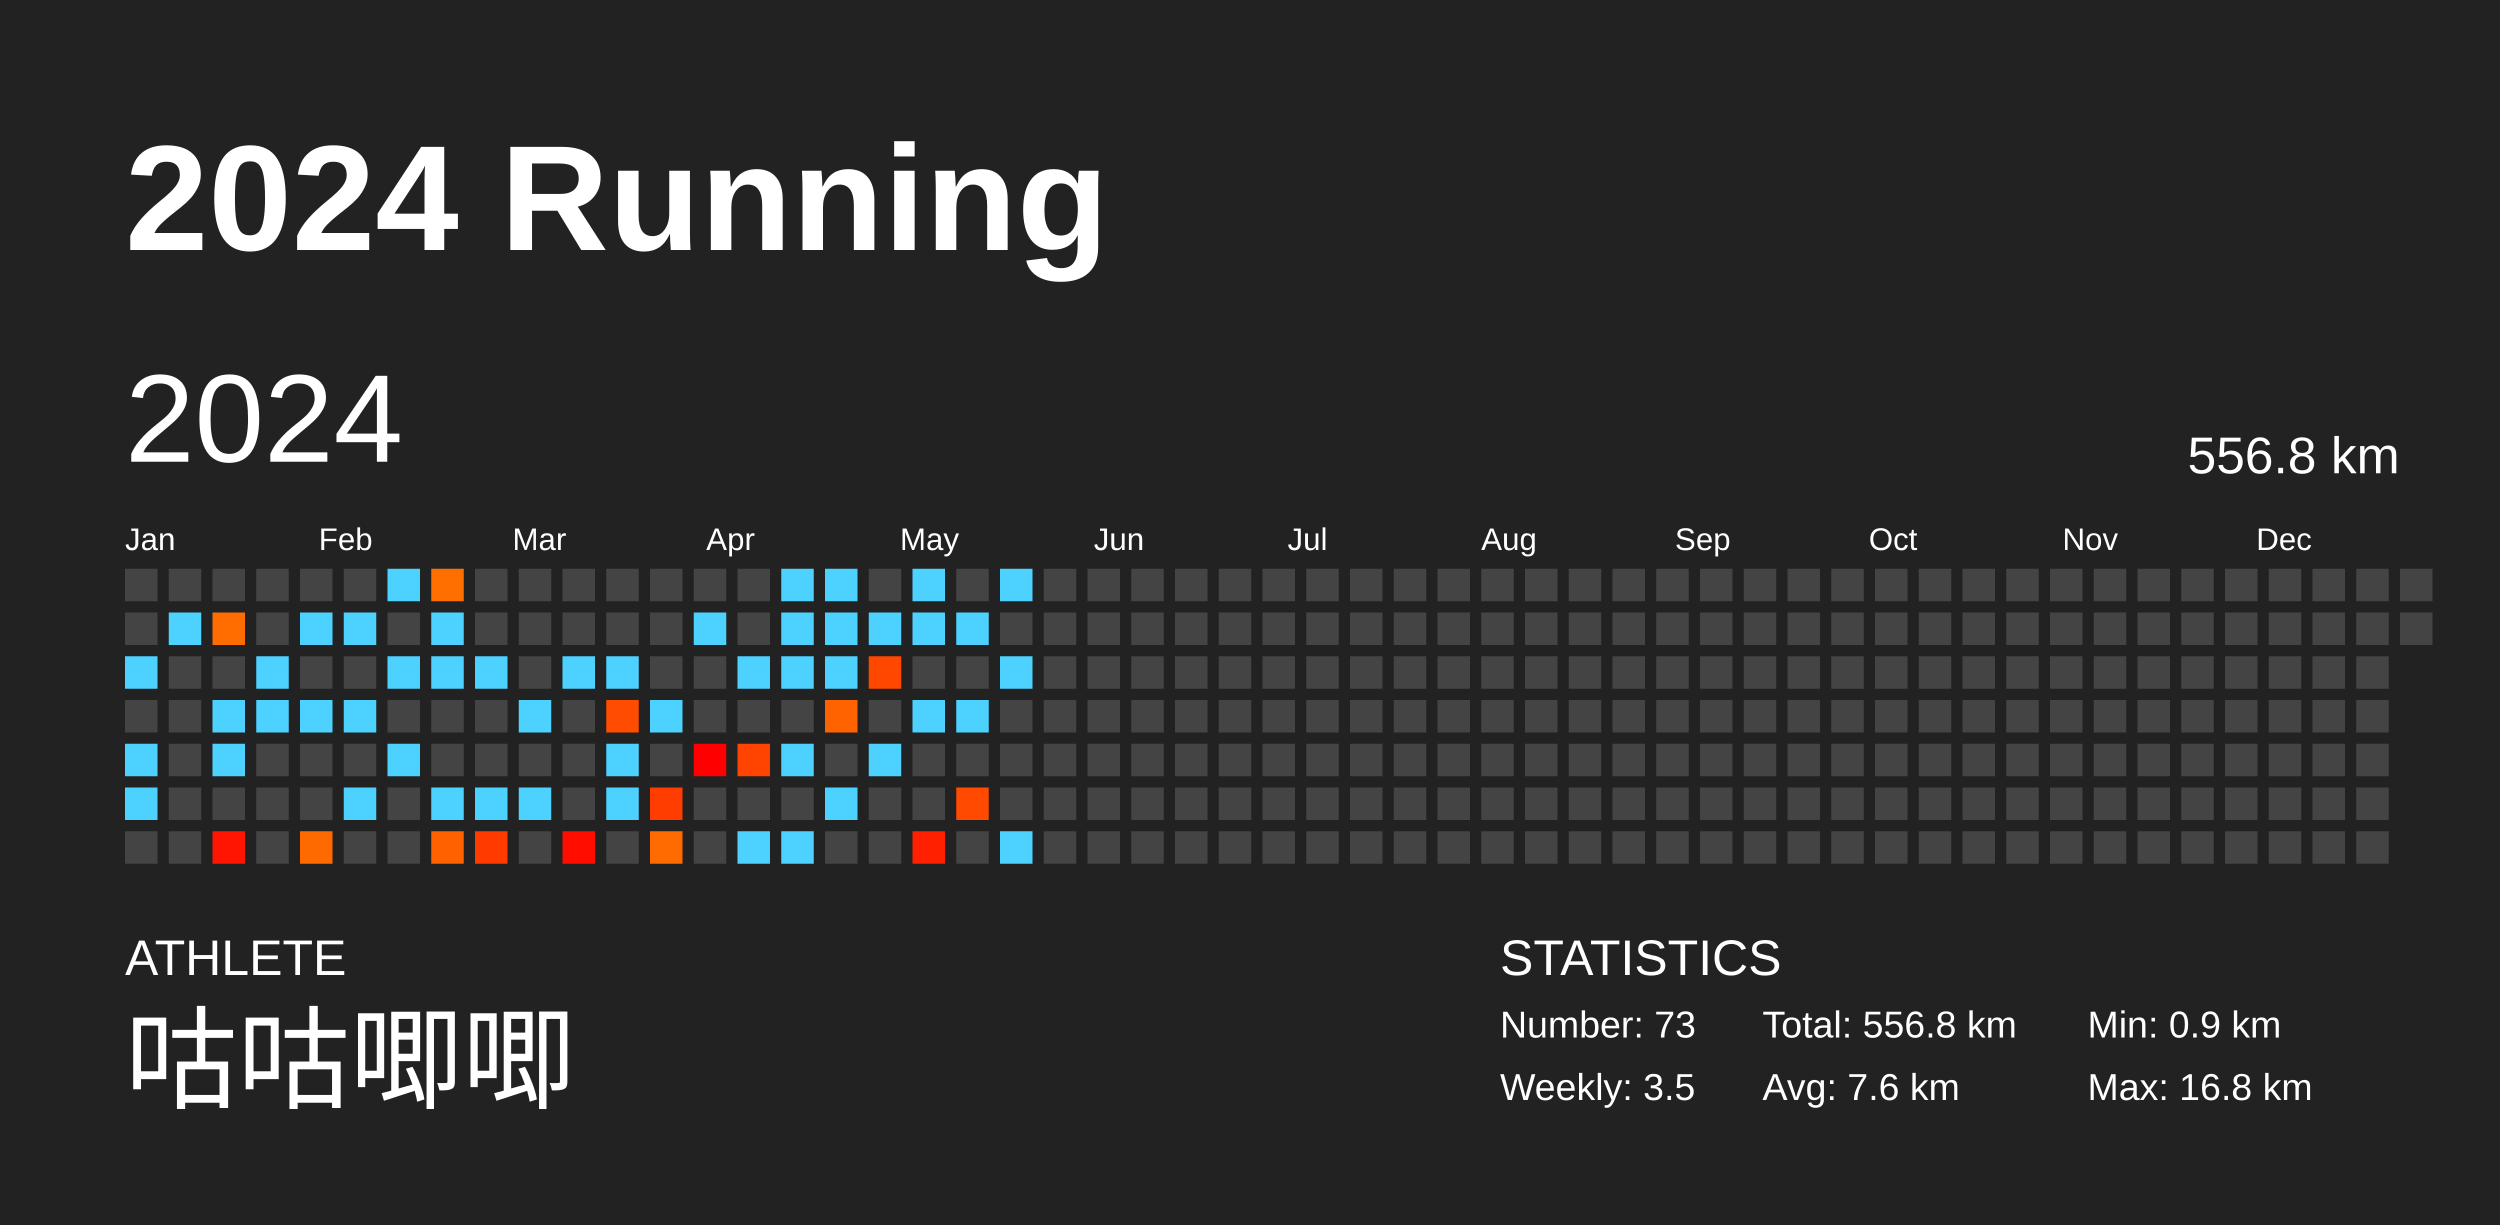
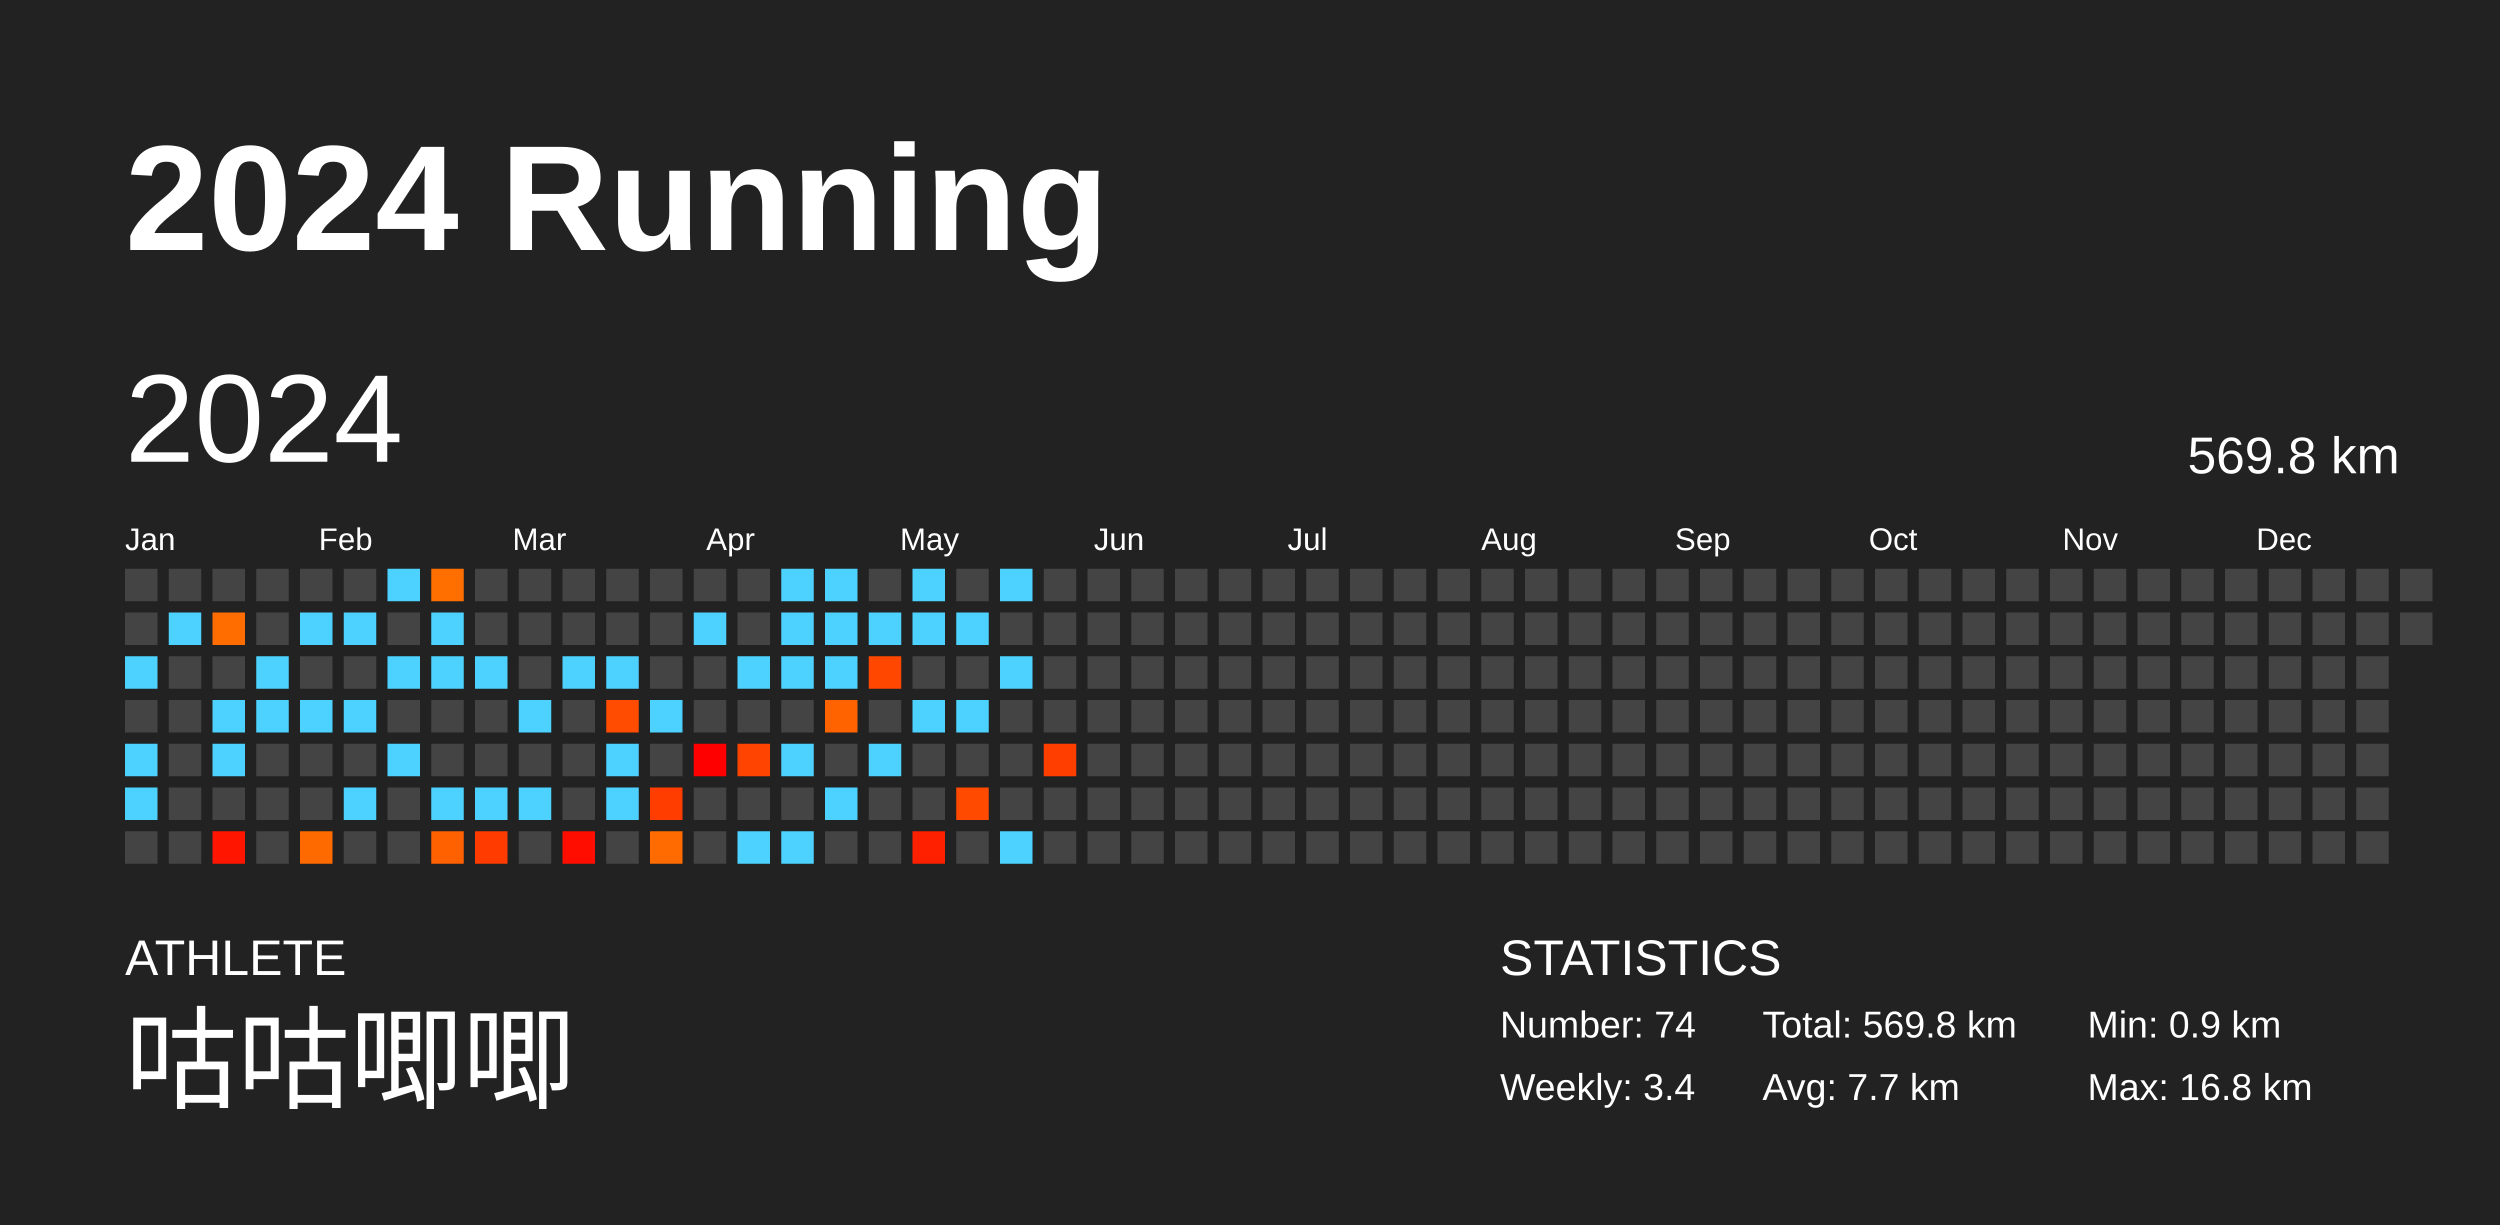
<svg xmlns="http://www.w3.org/2000/svg" baseProfile="full" height="98mm" version="1.1" viewBox="0,0,200,98" width="200mm">
  <defs />
  <rect fill="#222222" height="98" width="200" x="0" y="0" />
  <text fill="#FFFFFF" style="font-size:12px; font-family:Arial; font-weight:bold;" x="10" y="20">2024 Running</text>
  <text fill="#FFFFFF" style="font-size:4px; font-family:Arial" x="10" y="78">ATHLETE</text>
  <text fill="#FFFFFF" style="font-size:9px; font-family:Arial" x="10" y="88">咕咕唧唧</text>
  <text fill="#FFFFFF" style="font-size:4px; font-family:Arial" x="120" y="78">STATISTICS</text>
-   <text fill="#FFFFFF" style="font-size:3px; font-family:Arial" x="120" y="83">Number: 73</text>
-   <text fill="#FFFFFF" style="font-size:3px; font-family:Arial" x="120" y="88">Weekly: 3.5</text>
-   <text fill="#FFFFFF" style="font-size:3px; font-family:Arial" x="141" y="83">Total: 556.8 km</text>
-   <text fill="#FFFFFF" style="font-size:3px; font-family:Arial" x="141" y="88">Avg: 7.6 km</text>
+   <text fill="#FFFFFF" style="font-size:3px; font-family:Arial" x="120" y="83">Number: 74</text>
+   <text fill="#FFFFFF" style="font-size:3px; font-family:Arial" x="120" y="88">Weekly: 3.4</text>
+   <text fill="#FFFFFF" style="font-size:3px; font-family:Arial" x="141" y="83">Total: 569.8 km</text>
+   <text fill="#FFFFFF" style="font-size:3px; font-family:Arial" x="141" y="88">Avg: 7.7 km</text>
  <text fill="#FFFFFF" style="font-size:3px; font-family:Arial" x="167" y="83">Min: 0.9 km</text>
  <text fill="#FFFFFF" style="font-size:3px; font-family:Arial" x="167" y="88">Max: 16.8 km</text>
  <text dominant-baseline="hanging" fill="#FFFFFF" style="font-size:10.0px; font-family:Arial;" x="10" y="30">2024</text>
-   <text dominant-baseline="hanging" fill="#FFFFFF" style="font-size:4.125px; font-family:Arial;" x="175" y="35">556.8 km</text>
+   <text dominant-baseline="hanging" fill="#FFFFFF" style="font-size:4.125px; font-family:Arial;" x="175" y="35">569.8 km</text>
  <text fill="#FFFFFF" style="font-size:2.5px; font-family:Arial" x="10.0" y="44">Jan</text>
  <text fill="#FFFFFF" style="font-size:2.5px; font-family:Arial" x="25.5" y="44">Feb</text>
  <text fill="#FFFFFF" style="font-size:2.5px; font-family:Arial" x="41.0" y="44">Mar</text>
  <text fill="#FFFFFF" style="font-size:2.5px; font-family:Arial" x="56.5" y="44">Apr</text>
  <text fill="#FFFFFF" style="font-size:2.5px; font-family:Arial" x="72.0" y="44">May</text>
  <text fill="#FFFFFF" style="font-size:2.5px; font-family:Arial" x="87.5" y="44">Jun</text>
  <text fill="#FFFFFF" style="font-size:2.5px; font-family:Arial" x="103.0" y="44">Jul</text>
  <text fill="#FFFFFF" style="font-size:2.5px; font-family:Arial" x="118.5" y="44">Aug</text>
  <text fill="#FFFFFF" style="font-size:2.5px; font-family:Arial" x="134.0" y="44">Sep</text>
  <text fill="#FFFFFF" style="font-size:2.5px; font-family:Arial" x="149.5" y="44">Oct</text>
  <text fill="#FFFFFF" style="font-size:2.5px; font-family:Arial" x="165.0" y="44">Nov</text>
  <text fill="#FFFFFF" style="font-size:2.5px; font-family:Arial" x="180.5" y="44">Dec</text>
  <rect fill="#444444" height="2.6" width="2.6" x="10.0" y="45.5" />
  <rect fill="#444444" height="2.6" width="2.6" x="10.0" y="49.0" />
  <rect fill="#4dd2ff" height="2.6" width="2.6" x="10.0" y="52.5" />
  <rect fill="#444444" height="2.6" width="2.6" x="10.0" y="56.0" />
  <rect fill="#4dd2ff" height="2.6" width="2.6" x="10.0" y="59.5" />
  <rect fill="#4dd2ff" height="2.6" width="2.6" x="10.0" y="63.0" />
  <rect fill="#444444" height="2.6" width="2.6" x="10.0" y="66.5" />
  <rect fill="#444444" height="2.6" width="2.6" x="13.5" y="45.5" />
  <rect fill="#4dd2ff" height="2.6" width="2.6" x="13.5" y="49.0" />
  <rect fill="#444444" height="2.6" width="2.6" x="13.5" y="52.5" />
  <rect fill="#444444" height="2.6" width="2.6" x="13.5" y="56.0" />
  <rect fill="#444444" height="2.6" width="2.6" x="13.5" y="59.5" />
  <rect fill="#444444" height="2.6" width="2.6" x="13.5" y="63.0" />
  <rect fill="#444444" height="2.6" width="2.6" x="13.5" y="66.5" />
  <rect fill="#444444" height="2.6" width="2.6" x="17.0" y="45.5" />
  <rect fill="#ff6c00" height="2.6" width="2.6" x="17.0" y="49.0" />
  <rect fill="#444444" height="2.6" width="2.6" x="17.0" y="52.5" />
  <rect fill="#4dd2ff" height="2.6" width="2.6" x="17.0" y="56.0" />
  <rect fill="#4dd2ff" height="2.6" width="2.6" x="17.0" y="59.5" />
  <rect fill="#444444" height="2.6" width="2.6" x="17.0" y="63.0" />
  <rect fill="#ff1500" height="2.6" width="2.6" x="17.0" y="66.5" />
  <rect fill="#444444" height="2.6" width="2.6" x="20.5" y="45.5" />
  <rect fill="#444444" height="2.6" width="2.6" x="20.5" y="49.0" />
  <rect fill="#4dd2ff" height="2.6" width="2.6" x="20.5" y="52.5" />
  <rect fill="#4dd2ff" height="2.6" width="2.6" x="20.5" y="56.0" />
  <rect fill="#444444" height="2.6" width="2.6" x="20.5" y="59.5" />
  <rect fill="#444444" height="2.6" width="2.6" x="20.5" y="63.0" />
  <rect fill="#444444" height="2.6" width="2.6" x="20.5" y="66.5" />
  <rect fill="#444444" height="2.6" width="2.6" x="24.0" y="45.5" />
  <rect fill="#4dd2ff" height="2.6" width="2.6" x="24.0" y="49.0" />
  <rect fill="#444444" height="2.6" width="2.6" x="24.0" y="52.5" />
  <rect fill="#4dd2ff" height="2.6" width="2.6" x="24.0" y="56.0" />
  <rect fill="#444444" height="2.6" width="2.6" x="24.0" y="59.5" />
  <rect fill="#444444" height="2.6" width="2.6" x="24.0" y="63.0" />
  <rect fill="#ff6a00" height="2.6" width="2.6" x="24.0" y="66.5" />
  <rect fill="#444444" height="2.6" width="2.6" x="27.5" y="45.5" />
  <rect fill="#4dd2ff" height="2.6" width="2.6" x="27.5" y="49.0" />
  <rect fill="#444444" height="2.6" width="2.6" x="27.5" y="52.5" />
  <rect fill="#4dd2ff" height="2.6" width="2.6" x="27.5" y="56.0" />
  <rect fill="#444444" height="2.6" width="2.6" x="27.5" y="59.5" />
  <rect fill="#4dd2ff" height="2.6" width="2.6" x="27.5" y="63.0" />
  <rect fill="#444444" height="2.6" width="2.6" x="27.5" y="66.5" />
  <rect fill="#4dd2ff" height="2.6" width="2.6" x="31.0" y="45.5" />
  <rect fill="#444444" height="2.6" width="2.6" x="31.0" y="49.0" />
  <rect fill="#4dd2ff" height="2.6" width="2.6" x="31.0" y="52.5" />
  <rect fill="#444444" height="2.6" width="2.6" x="31.0" y="56.0" />
  <rect fill="#4dd2ff" height="2.6" width="2.6" x="31.0" y="59.5" />
  <rect fill="#444444" height="2.6" width="2.6" x="31.0" y="63.0" />
  <rect fill="#444444" height="2.6" width="2.6" x="31.0" y="66.5" />
  <rect fill="#ff6f00" height="2.6" width="2.6" x="34.5" y="45.5" />
  <rect fill="#4dd2ff" height="2.6" width="2.6" x="34.5" y="49.0" />
  <rect fill="#4dd2ff" height="2.6" width="2.6" x="34.5" y="52.5" />
  <rect fill="#444444" height="2.6" width="2.6" x="34.5" y="56.0" />
  <rect fill="#444444" height="2.6" width="2.6" x="34.5" y="59.5" />
  <rect fill="#4dd2ff" height="2.6" width="2.6" x="34.5" y="63.0" />
  <rect fill="#ff6000" height="2.6" width="2.6" x="34.5" y="66.5" />
  <rect fill="#444444" height="2.6" width="2.6" x="38.0" y="45.5" />
  <rect fill="#444444" height="2.6" width="2.6" x="38.0" y="49.0" />
  <rect fill="#4dd2ff" height="2.6" width="2.6" x="38.0" y="52.5" />
  <rect fill="#444444" height="2.6" width="2.6" x="38.0" y="56.0" />
  <rect fill="#444444" height="2.6" width="2.6" x="38.0" y="59.5" />
  <rect fill="#4dd2ff" height="2.6" width="2.6" x="38.0" y="63.0" />
  <rect fill="#ff3b00" height="2.6" width="2.6" x="38.0" y="66.5" />
  <rect fill="#444444" height="2.6" width="2.6" x="41.5" y="45.5" />
  <rect fill="#444444" height="2.6" width="2.6" x="41.5" y="49.0" />
  <rect fill="#444444" height="2.6" width="2.6" x="41.5" y="52.5" />
  <rect fill="#4dd2ff" height="2.6" width="2.6" x="41.5" y="56.0" />
  <rect fill="#444444" height="2.6" width="2.6" x="41.5" y="59.5" />
  <rect fill="#4dd2ff" height="2.6" width="2.6" x="41.5" y="63.0" />
  <rect fill="#444444" height="2.6" width="2.6" x="41.5" y="66.5" />
  <rect fill="#444444" height="2.6" width="2.6" x="45.0" y="45.5" />
  <rect fill="#444444" height="2.6" width="2.6" x="45.0" y="49.0" />
  <rect fill="#4dd2ff" height="2.6" width="2.6" x="45.0" y="52.5" />
  <rect fill="#444444" height="2.6" width="2.6" x="45.0" y="56.0" />
  <rect fill="#444444" height="2.6" width="2.6" x="45.0" y="59.5" />
  <rect fill="#444444" height="2.6" width="2.6" x="45.0" y="63.0" />
  <rect fill="#ff0e00" height="2.6" width="2.6" x="45.0" y="66.5" />
  <rect fill="#444444" height="2.6" width="2.6" x="48.5" y="45.5" />
  <rect fill="#444444" height="2.6" width="2.6" x="48.5" y="49.0" />
  <rect fill="#4dd2ff" height="2.6" width="2.6" x="48.5" y="52.5" />
  <rect fill="#ff4c00" height="2.6" width="2.6" x="48.5" y="56.0" />
  <rect fill="#4dd2ff" height="2.6" width="2.6" x="48.5" y="59.5" />
  <rect fill="#4dd2ff" height="2.6" width="2.6" x="48.5" y="63.0" />
  <rect fill="#444444" height="2.6" width="2.6" x="48.5" y="66.5" />
  <rect fill="#444444" height="2.6" width="2.6" x="52.0" y="45.5" />
  <rect fill="#444444" height="2.6" width="2.6" x="52.0" y="49.0" />
  <rect fill="#444444" height="2.6" width="2.6" x="52.0" y="52.5" />
  <rect fill="#4dd2ff" height="2.6" width="2.6" x="52.0" y="56.0" />
  <rect fill="#444444" height="2.6" width="2.6" x="52.0" y="59.5" />
  <rect fill="#ff3d00" height="2.6" width="2.6" x="52.0" y="63.0" />
  <rect fill="#ff6b00" height="2.6" width="2.6" x="52.0" y="66.5" />
  <rect fill="#444444" height="2.6" width="2.6" x="55.5" y="45.5" />
  <rect fill="#4dd2ff" height="2.6" width="2.6" x="55.5" y="49.0" />
  <rect fill="#444444" height="2.6" width="2.6" x="55.5" y="52.5" />
  <rect fill="#444444" height="2.6" width="2.6" x="55.5" y="56.0" />
  <rect fill="#ff0000" height="2.6" width="2.6" x="55.5" y="59.5" />
  <rect fill="#444444" height="2.6" width="2.6" x="55.5" y="63.0" />
  <rect fill="#444444" height="2.6" width="2.6" x="55.5" y="66.5" />
  <rect fill="#444444" height="2.6" width="2.6" x="59.0" y="45.5" />
  <rect fill="#444444" height="2.6" width="2.6" x="59.0" y="49.0" />
  <rect fill="#4dd2ff" height="2.6" width="2.6" x="59.0" y="52.5" />
  <rect fill="#444444" height="2.6" width="2.6" x="59.0" y="56.0" />
  <rect fill="#ff4300" height="2.6" width="2.6" x="59.0" y="59.5" />
  <rect fill="#444444" height="2.6" width="2.6" x="59.0" y="63.0" />
  <rect fill="#4dd2ff" height="2.6" width="2.6" x="59.0" y="66.5" />
  <rect fill="#4dd2ff" height="2.6" width="2.6" x="62.5" y="45.5" />
  <rect fill="#4dd2ff" height="2.6" width="2.6" x="62.5" y="49.0" />
  <rect fill="#4dd2ff" height="2.6" width="2.6" x="62.5" y="52.5" />
  <rect fill="#444444" height="2.6" width="2.6" x="62.5" y="56.0" />
  <rect fill="#4dd2ff" height="2.6" width="2.6" x="62.5" y="59.5" />
  <rect fill="#444444" height="2.6" width="2.6" x="62.5" y="63.0" />
  <rect fill="#4dd2ff" height="2.6" width="2.6" x="62.5" y="66.5" />
  <rect fill="#4dd2ff" height="2.6" width="2.6" x="66.0" y="45.5" />
  <rect fill="#4dd2ff" height="2.6" width="2.6" x="66.0" y="49.0" />
  <rect fill="#4dd2ff" height="2.6" width="2.6" x="66.0" y="52.5" />
  <rect fill="#ff6300" height="2.6" width="2.6" x="66.0" y="56.0" />
  <rect fill="#444444" height="2.6" width="2.6" x="66.0" y="59.5" />
  <rect fill="#4dd2ff" height="2.6" width="2.6" x="66.0" y="63.0" />
  <rect fill="#444444" height="2.6" width="2.6" x="66.0" y="66.5" />
  <rect fill="#444444" height="2.6" width="2.6" x="69.5" y="45.5" />
  <rect fill="#4dd2ff" height="2.6" width="2.6" x="69.5" y="49.0" />
  <rect fill="#ff4700" height="2.6" width="2.6" x="69.5" y="52.5" />
  <rect fill="#444444" height="2.6" width="2.6" x="69.5" y="56.0" />
  <rect fill="#4dd2ff" height="2.6" width="2.6" x="69.5" y="59.5" />
  <rect fill="#444444" height="2.6" width="2.6" x="69.5" y="63.0" />
  <rect fill="#444444" height="2.6" width="2.6" x="69.5" y="66.5" />
  <rect fill="#4dd2ff" height="2.6" width="2.6" x="73.0" y="45.5" />
  <rect fill="#4dd2ff" height="2.6" width="2.6" x="73.0" y="49.0" />
  <rect fill="#444444" height="2.6" width="2.6" x="73.0" y="52.5" />
  <rect fill="#4dd2ff" height="2.6" width="2.6" x="73.0" y="56.0" />
  <rect fill="#444444" height="2.6" width="2.6" x="73.0" y="59.5" />
  <rect fill="#444444" height="2.6" width="2.6" x="73.0" y="63.0" />
  <rect fill="#ff2000" height="2.6" width="2.6" x="73.0" y="66.5" />
  <rect fill="#444444" height="2.6" width="2.6" x="76.5" y="45.5" />
  <rect fill="#4dd2ff" height="2.6" width="2.6" x="76.5" y="49.0" />
  <rect fill="#444444" height="2.6" width="2.6" x="76.5" y="52.5" />
  <rect fill="#4dd2ff" height="2.6" width="2.6" x="76.5" y="56.0" />
  <rect fill="#444444" height="2.6" width="2.6" x="76.5" y="59.5" />
  <rect fill="#ff4a00" height="2.6" width="2.6" x="76.5" y="63.0" />
  <rect fill="#444444" height="2.6" width="2.6" x="76.5" y="66.5" />
  <rect fill="#4dd2ff" height="2.6" width="2.6" x="80.0" y="45.5" />
  <rect fill="#444444" height="2.6" width="2.6" x="80.0" y="49.0" />
  <rect fill="#4dd2ff" height="2.6" width="2.6" x="80.0" y="52.5" />
  <rect fill="#444444" height="2.6" width="2.6" x="80.0" y="56.0" />
  <rect fill="#444444" height="2.6" width="2.6" x="80.0" y="59.5" />
  <rect fill="#444444" height="2.6" width="2.6" x="80.0" y="63.0" />
  <rect fill="#4dd2ff" height="2.6" width="2.6" x="80.0" y="66.5" />
  <rect fill="#444444" height="2.6" width="2.6" x="83.5" y="45.5" />
  <rect fill="#444444" height="2.6" width="2.6" x="83.5" y="49.0" />
  <rect fill="#444444" height="2.6" width="2.6" x="83.5" y="52.5" />
  <rect fill="#444444" height="2.6" width="2.6" x="83.5" y="56.0" />
-   <rect fill="#444444" height="2.6" width="2.6" x="83.5" y="59.5" />
+   <rect fill="#ff3e00" height="2.6" width="2.6" x="83.5" y="59.5" />
  <rect fill="#444444" height="2.6" width="2.6" x="83.5" y="63.0" />
  <rect fill="#444444" height="2.6" width="2.6" x="83.5" y="66.5" />
  <rect fill="#444444" height="2.6" width="2.6" x="87.0" y="45.5" />
  <rect fill="#444444" height="2.6" width="2.6" x="87.0" y="49.0" />
  <rect fill="#444444" height="2.6" width="2.6" x="87.0" y="52.5" />
  <rect fill="#444444" height="2.6" width="2.6" x="87.0" y="56.0" />
  <rect fill="#444444" height="2.6" width="2.6" x="87.0" y="59.5" />
  <rect fill="#444444" height="2.6" width="2.6" x="87.0" y="63.0" />
  <rect fill="#444444" height="2.6" width="2.6" x="87.0" y="66.5" />
  <rect fill="#444444" height="2.6" width="2.6" x="90.5" y="45.5" />
  <rect fill="#444444" height="2.6" width="2.6" x="90.5" y="49.0" />
  <rect fill="#444444" height="2.6" width="2.6" x="90.5" y="52.5" />
  <rect fill="#444444" height="2.6" width="2.6" x="90.5" y="56.0" />
  <rect fill="#444444" height="2.6" width="2.6" x="90.5" y="59.5" />
  <rect fill="#444444" height="2.6" width="2.6" x="90.5" y="63.0" />
  <rect fill="#444444" height="2.6" width="2.6" x="90.5" y="66.5" />
  <rect fill="#444444" height="2.6" width="2.6" x="94.0" y="45.5" />
  <rect fill="#444444" height="2.6" width="2.6" x="94.0" y="49.0" />
  <rect fill="#444444" height="2.6" width="2.6" x="94.0" y="52.5" />
  <rect fill="#444444" height="2.6" width="2.6" x="94.0" y="56.0" />
  <rect fill="#444444" height="2.6" width="2.6" x="94.0" y="59.5" />
  <rect fill="#444444" height="2.6" width="2.6" x="94.0" y="63.0" />
  <rect fill="#444444" height="2.6" width="2.6" x="94.0" y="66.5" />
  <rect fill="#444444" height="2.6" width="2.6" x="97.5" y="45.5" />
  <rect fill="#444444" height="2.6" width="2.6" x="97.5" y="49.0" />
  <rect fill="#444444" height="2.6" width="2.6" x="97.5" y="52.5" />
  <rect fill="#444444" height="2.6" width="2.6" x="97.5" y="56.0" />
  <rect fill="#444444" height="2.6" width="2.6" x="97.5" y="59.5" />
  <rect fill="#444444" height="2.6" width="2.6" x="97.5" y="63.0" />
  <rect fill="#444444" height="2.6" width="2.6" x="97.5" y="66.5" />
  <rect fill="#444444" height="2.6" width="2.6" x="101.0" y="45.5" />
  <rect fill="#444444" height="2.6" width="2.6" x="101.0" y="49.0" />
  <rect fill="#444444" height="2.6" width="2.6" x="101.0" y="52.5" />
  <rect fill="#444444" height="2.6" width="2.6" x="101.0" y="56.0" />
  <rect fill="#444444" height="2.6" width="2.6" x="101.0" y="59.5" />
  <rect fill="#444444" height="2.6" width="2.6" x="101.0" y="63.0" />
  <rect fill="#444444" height="2.6" width="2.6" x="101.0" y="66.5" />
  <rect fill="#444444" height="2.6" width="2.6" x="104.5" y="45.5" />
  <rect fill="#444444" height="2.6" width="2.6" x="104.5" y="49.0" />
  <rect fill="#444444" height="2.6" width="2.6" x="104.5" y="52.5" />
  <rect fill="#444444" height="2.6" width="2.6" x="104.5" y="56.0" />
  <rect fill="#444444" height="2.6" width="2.6" x="104.5" y="59.5" />
  <rect fill="#444444" height="2.6" width="2.6" x="104.5" y="63.0" />
  <rect fill="#444444" height="2.6" width="2.6" x="104.5" y="66.5" />
  <rect fill="#444444" height="2.6" width="2.6" x="108.0" y="45.5" />
  <rect fill="#444444" height="2.6" width="2.6" x="108.0" y="49.0" />
  <rect fill="#444444" height="2.6" width="2.6" x="108.0" y="52.5" />
  <rect fill="#444444" height="2.6" width="2.6" x="108.0" y="56.0" />
  <rect fill="#444444" height="2.6" width="2.6" x="108.0" y="59.5" />
  <rect fill="#444444" height="2.6" width="2.6" x="108.0" y="63.0" />
  <rect fill="#444444" height="2.6" width="2.6" x="108.0" y="66.5" />
  <rect fill="#444444" height="2.6" width="2.6" x="111.5" y="45.5" />
  <rect fill="#444444" height="2.6" width="2.6" x="111.5" y="49.0" />
  <rect fill="#444444" height="2.6" width="2.6" x="111.5" y="52.5" />
  <rect fill="#444444" height="2.6" width="2.6" x="111.5" y="56.0" />
  <rect fill="#444444" height="2.6" width="2.6" x="111.5" y="59.5" />
  <rect fill="#444444" height="2.6" width="2.6" x="111.5" y="63.0" />
  <rect fill="#444444" height="2.6" width="2.6" x="111.5" y="66.5" />
  <rect fill="#444444" height="2.6" width="2.6" x="115.0" y="45.5" />
  <rect fill="#444444" height="2.6" width="2.6" x="115.0" y="49.0" />
  <rect fill="#444444" height="2.6" width="2.6" x="115.0" y="52.5" />
  <rect fill="#444444" height="2.6" width="2.6" x="115.0" y="56.0" />
  <rect fill="#444444" height="2.6" width="2.6" x="115.0" y="59.5" />
  <rect fill="#444444" height="2.6" width="2.6" x="115.0" y="63.0" />
  <rect fill="#444444" height="2.6" width="2.6" x="115.0" y="66.5" />
  <rect fill="#444444" height="2.6" width="2.6" x="118.5" y="45.5" />
  <rect fill="#444444" height="2.6" width="2.6" x="118.5" y="49.0" />
  <rect fill="#444444" height="2.6" width="2.6" x="118.5" y="52.5" />
  <rect fill="#444444" height="2.6" width="2.6" x="118.5" y="56.0" />
  <rect fill="#444444" height="2.6" width="2.6" x="118.5" y="59.5" />
  <rect fill="#444444" height="2.6" width="2.6" x="118.5" y="63.0" />
  <rect fill="#444444" height="2.6" width="2.6" x="118.5" y="66.5" />
  <rect fill="#444444" height="2.6" width="2.6" x="122.0" y="45.5" />
  <rect fill="#444444" height="2.6" width="2.6" x="122.0" y="49.0" />
  <rect fill="#444444" height="2.6" width="2.6" x="122.0" y="52.5" />
  <rect fill="#444444" height="2.6" width="2.6" x="122.0" y="56.0" />
  <rect fill="#444444" height="2.6" width="2.6" x="122.0" y="59.5" />
  <rect fill="#444444" height="2.6" width="2.6" x="122.0" y="63.0" />
  <rect fill="#444444" height="2.6" width="2.6" x="122.0" y="66.5" />
  <rect fill="#444444" height="2.6" width="2.6" x="125.5" y="45.5" />
  <rect fill="#444444" height="2.6" width="2.6" x="125.5" y="49.0" />
  <rect fill="#444444" height="2.6" width="2.6" x="125.5" y="52.5" />
  <rect fill="#444444" height="2.6" width="2.6" x="125.5" y="56.0" />
  <rect fill="#444444" height="2.6" width="2.6" x="125.5" y="59.5" />
  <rect fill="#444444" height="2.6" width="2.6" x="125.5" y="63.0" />
  <rect fill="#444444" height="2.6" width="2.6" x="125.5" y="66.5" />
  <rect fill="#444444" height="2.6" width="2.6" x="129.0" y="45.5" />
  <rect fill="#444444" height="2.6" width="2.6" x="129.0" y="49.0" />
  <rect fill="#444444" height="2.6" width="2.6" x="129.0" y="52.5" />
  <rect fill="#444444" height="2.6" width="2.6" x="129.0" y="56.0" />
  <rect fill="#444444" height="2.6" width="2.6" x="129.0" y="59.5" />
  <rect fill="#444444" height="2.6" width="2.6" x="129.0" y="63.0" />
  <rect fill="#444444" height="2.6" width="2.6" x="129.0" y="66.5" />
  <rect fill="#444444" height="2.6" width="2.6" x="132.5" y="45.5" />
  <rect fill="#444444" height="2.6" width="2.6" x="132.5" y="49.0" />
  <rect fill="#444444" height="2.6" width="2.6" x="132.5" y="52.5" />
  <rect fill="#444444" height="2.6" width="2.6" x="132.5" y="56.0" />
  <rect fill="#444444" height="2.6" width="2.6" x="132.5" y="59.5" />
  <rect fill="#444444" height="2.6" width="2.6" x="132.5" y="63.0" />
  <rect fill="#444444" height="2.6" width="2.6" x="132.5" y="66.5" />
  <rect fill="#444444" height="2.6" width="2.6" x="136.0" y="45.5" />
  <rect fill="#444444" height="2.6" width="2.6" x="136.0" y="49.0" />
  <rect fill="#444444" height="2.6" width="2.6" x="136.0" y="52.5" />
  <rect fill="#444444" height="2.6" width="2.6" x="136.0" y="56.0" />
  <rect fill="#444444" height="2.6" width="2.6" x="136.0" y="59.5" />
  <rect fill="#444444" height="2.6" width="2.6" x="136.0" y="63.0" />
  <rect fill="#444444" height="2.6" width="2.6" x="136.0" y="66.5" />
  <rect fill="#444444" height="2.6" width="2.6" x="139.5" y="45.5" />
  <rect fill="#444444" height="2.6" width="2.6" x="139.5" y="49.0" />
  <rect fill="#444444" height="2.6" width="2.6" x="139.5" y="52.5" />
  <rect fill="#444444" height="2.6" width="2.6" x="139.5" y="56.0" />
  <rect fill="#444444" height="2.6" width="2.6" x="139.5" y="59.5" />
  <rect fill="#444444" height="2.6" width="2.6" x="139.5" y="63.0" />
  <rect fill="#444444" height="2.6" width="2.6" x="139.5" y="66.5" />
  <rect fill="#444444" height="2.6" width="2.6" x="143.0" y="45.5" />
  <rect fill="#444444" height="2.6" width="2.6" x="143.0" y="49.0" />
  <rect fill="#444444" height="2.6" width="2.6" x="143.0" y="52.5" />
  <rect fill="#444444" height="2.6" width="2.6" x="143.0" y="56.0" />
  <rect fill="#444444" height="2.6" width="2.6" x="143.0" y="59.5" />
  <rect fill="#444444" height="2.6" width="2.6" x="143.0" y="63.0" />
  <rect fill="#444444" height="2.6" width="2.6" x="143.0" y="66.5" />
  <rect fill="#444444" height="2.6" width="2.6" x="146.5" y="45.5" />
  <rect fill="#444444" height="2.6" width="2.6" x="146.5" y="49.0" />
  <rect fill="#444444" height="2.6" width="2.6" x="146.5" y="52.5" />
  <rect fill="#444444" height="2.6" width="2.6" x="146.5" y="56.0" />
  <rect fill="#444444" height="2.6" width="2.6" x="146.5" y="59.5" />
  <rect fill="#444444" height="2.6" width="2.6" x="146.5" y="63.0" />
  <rect fill="#444444" height="2.6" width="2.6" x="146.5" y="66.5" />
  <rect fill="#444444" height="2.6" width="2.6" x="150.0" y="45.5" />
  <rect fill="#444444" height="2.6" width="2.6" x="150.0" y="49.0" />
  <rect fill="#444444" height="2.6" width="2.6" x="150.0" y="52.5" />
  <rect fill="#444444" height="2.6" width="2.6" x="150.0" y="56.0" />
  <rect fill="#444444" height="2.6" width="2.6" x="150.0" y="59.5" />
  <rect fill="#444444" height="2.6" width="2.6" x="150.0" y="63.0" />
  <rect fill="#444444" height="2.6" width="2.6" x="150.0" y="66.5" />
  <rect fill="#444444" height="2.6" width="2.6" x="153.5" y="45.5" />
  <rect fill="#444444" height="2.6" width="2.6" x="153.5" y="49.0" />
  <rect fill="#444444" height="2.6" width="2.6" x="153.5" y="52.5" />
  <rect fill="#444444" height="2.6" width="2.6" x="153.5" y="56.0" />
  <rect fill="#444444" height="2.6" width="2.6" x="153.5" y="59.5" />
  <rect fill="#444444" height="2.6" width="2.6" x="153.5" y="63.0" />
  <rect fill="#444444" height="2.6" width="2.6" x="153.5" y="66.5" />
  <rect fill="#444444" height="2.6" width="2.6" x="157.0" y="45.5" />
  <rect fill="#444444" height="2.6" width="2.6" x="157.0" y="49.0" />
  <rect fill="#444444" height="2.6" width="2.6" x="157.0" y="52.5" />
  <rect fill="#444444" height="2.6" width="2.6" x="157.0" y="56.0" />
  <rect fill="#444444" height="2.6" width="2.6" x="157.0" y="59.5" />
  <rect fill="#444444" height="2.6" width="2.6" x="157.0" y="63.0" />
  <rect fill="#444444" height="2.6" width="2.6" x="157.0" y="66.5" />
  <rect fill="#444444" height="2.6" width="2.6" x="160.5" y="45.5" />
  <rect fill="#444444" height="2.6" width="2.6" x="160.5" y="49.0" />
  <rect fill="#444444" height="2.6" width="2.6" x="160.5" y="52.5" />
  <rect fill="#444444" height="2.6" width="2.6" x="160.5" y="56.0" />
  <rect fill="#444444" height="2.6" width="2.6" x="160.5" y="59.5" />
  <rect fill="#444444" height="2.6" width="2.6" x="160.5" y="63.0" />
  <rect fill="#444444" height="2.6" width="2.6" x="160.5" y="66.5" />
  <rect fill="#444444" height="2.6" width="2.6" x="164.0" y="45.5" />
  <rect fill="#444444" height="2.6" width="2.6" x="164.0" y="49.0" />
  <rect fill="#444444" height="2.6" width="2.6" x="164.0" y="52.5" />
  <rect fill="#444444" height="2.6" width="2.6" x="164.0" y="56.0" />
  <rect fill="#444444" height="2.6" width="2.6" x="164.0" y="59.5" />
  <rect fill="#444444" height="2.6" width="2.6" x="164.0" y="63.0" />
  <rect fill="#444444" height="2.6" width="2.6" x="164.0" y="66.5" />
  <rect fill="#444444" height="2.6" width="2.6" x="167.5" y="45.5" />
  <rect fill="#444444" height="2.6" width="2.6" x="167.5" y="49.0" />
  <rect fill="#444444" height="2.6" width="2.6" x="167.5" y="52.5" />
  <rect fill="#444444" height="2.6" width="2.6" x="167.5" y="56.0" />
  <rect fill="#444444" height="2.6" width="2.6" x="167.5" y="59.5" />
  <rect fill="#444444" height="2.6" width="2.6" x="167.5" y="63.0" />
  <rect fill="#444444" height="2.6" width="2.6" x="167.5" y="66.5" />
  <rect fill="#444444" height="2.6" width="2.6" x="171.0" y="45.5" />
  <rect fill="#444444" height="2.6" width="2.6" x="171.0" y="49.0" />
  <rect fill="#444444" height="2.6" width="2.6" x="171.0" y="52.5" />
  <rect fill="#444444" height="2.6" width="2.6" x="171.0" y="56.0" />
  <rect fill="#444444" height="2.6" width="2.6" x="171.0" y="59.5" />
  <rect fill="#444444" height="2.6" width="2.6" x="171.0" y="63.0" />
  <rect fill="#444444" height="2.6" width="2.6" x="171.0" y="66.5" />
  <rect fill="#444444" height="2.6" width="2.6" x="174.5" y="45.5" />
  <rect fill="#444444" height="2.6" width="2.6" x="174.5" y="49.0" />
  <rect fill="#444444" height="2.6" width="2.6" x="174.5" y="52.5" />
  <rect fill="#444444" height="2.6" width="2.6" x="174.5" y="56.0" />
  <rect fill="#444444" height="2.6" width="2.6" x="174.5" y="59.5" />
  <rect fill="#444444" height="2.6" width="2.6" x="174.5" y="63.0" />
  <rect fill="#444444" height="2.6" width="2.6" x="174.5" y="66.5" />
  <rect fill="#444444" height="2.6" width="2.6" x="178.0" y="45.5" />
  <rect fill="#444444" height="2.6" width="2.6" x="178.0" y="49.0" />
  <rect fill="#444444" height="2.6" width="2.6" x="178.0" y="52.5" />
  <rect fill="#444444" height="2.6" width="2.6" x="178.0" y="56.0" />
  <rect fill="#444444" height="2.6" width="2.6" x="178.0" y="59.5" />
  <rect fill="#444444" height="2.6" width="2.6" x="178.0" y="63.0" />
  <rect fill="#444444" height="2.6" width="2.6" x="178.0" y="66.5" />
  <rect fill="#444444" height="2.6" width="2.6" x="181.5" y="45.5" />
  <rect fill="#444444" height="2.6" width="2.6" x="181.5" y="49.0" />
  <rect fill="#444444" height="2.6" width="2.6" x="181.5" y="52.5" />
  <rect fill="#444444" height="2.6" width="2.6" x="181.5" y="56.0" />
  <rect fill="#444444" height="2.6" width="2.6" x="181.5" y="59.5" />
  <rect fill="#444444" height="2.6" width="2.6" x="181.5" y="63.0" />
  <rect fill="#444444" height="2.6" width="2.6" x="181.5" y="66.5" />
  <rect fill="#444444" height="2.6" width="2.6" x="185.0" y="45.5" />
  <rect fill="#444444" height="2.6" width="2.6" x="185.0" y="49.0" />
  <rect fill="#444444" height="2.6" width="2.6" x="185.0" y="52.5" />
  <rect fill="#444444" height="2.6" width="2.6" x="185.0" y="56.0" />
  <rect fill="#444444" height="2.6" width="2.6" x="185.0" y="59.5" />
  <rect fill="#444444" height="2.6" width="2.6" x="185.0" y="63.0" />
  <rect fill="#444444" height="2.6" width="2.6" x="185.0" y="66.5" />
  <rect fill="#444444" height="2.6" width="2.6" x="188.5" y="45.5" />
  <rect fill="#444444" height="2.6" width="2.6" x="188.5" y="49.0" />
  <rect fill="#444444" height="2.6" width="2.6" x="188.5" y="52.5" />
  <rect fill="#444444" height="2.6" width="2.6" x="188.5" y="56.0" />
  <rect fill="#444444" height="2.6" width="2.6" x="188.5" y="59.5" />
  <rect fill="#444444" height="2.6" width="2.6" x="188.5" y="63.0" />
  <rect fill="#444444" height="2.6" width="2.6" x="188.5" y="66.5" />
  <rect fill="#444444" height="2.6" width="2.6" x="192.0" y="45.5" />
  <rect fill="#444444" height="2.6" width="2.6" x="192.0" y="49.0" />
</svg>
